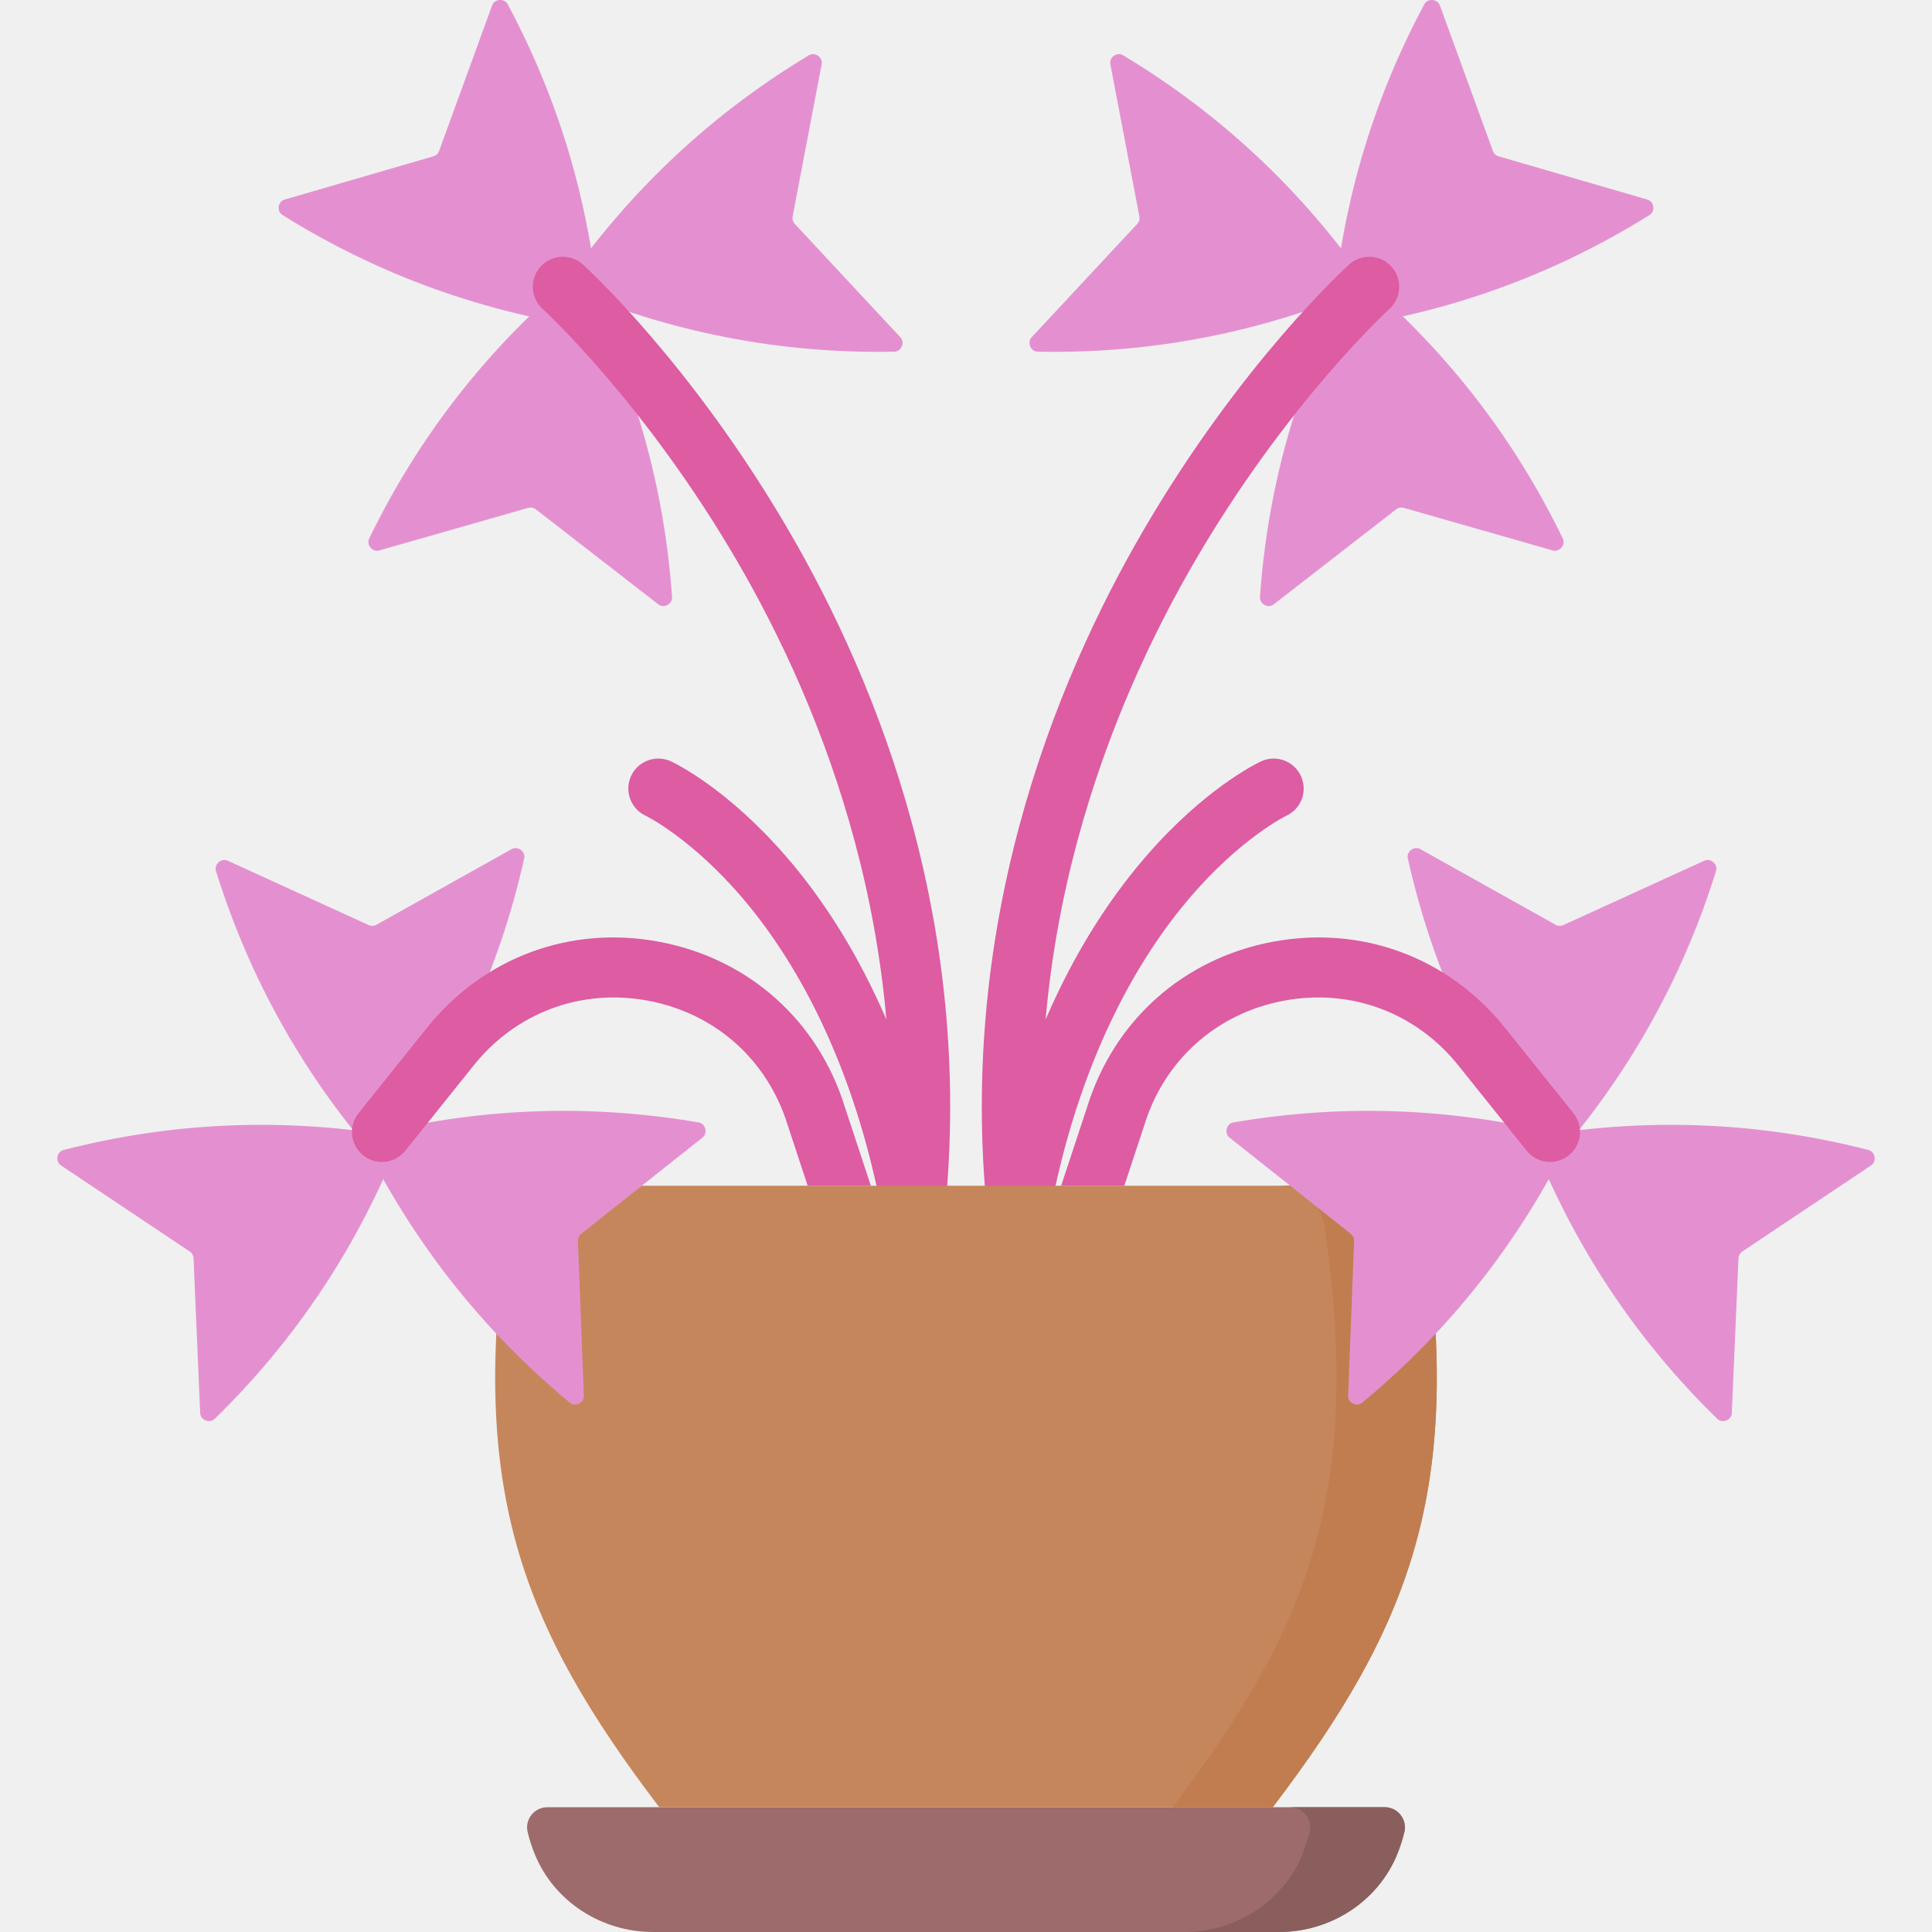
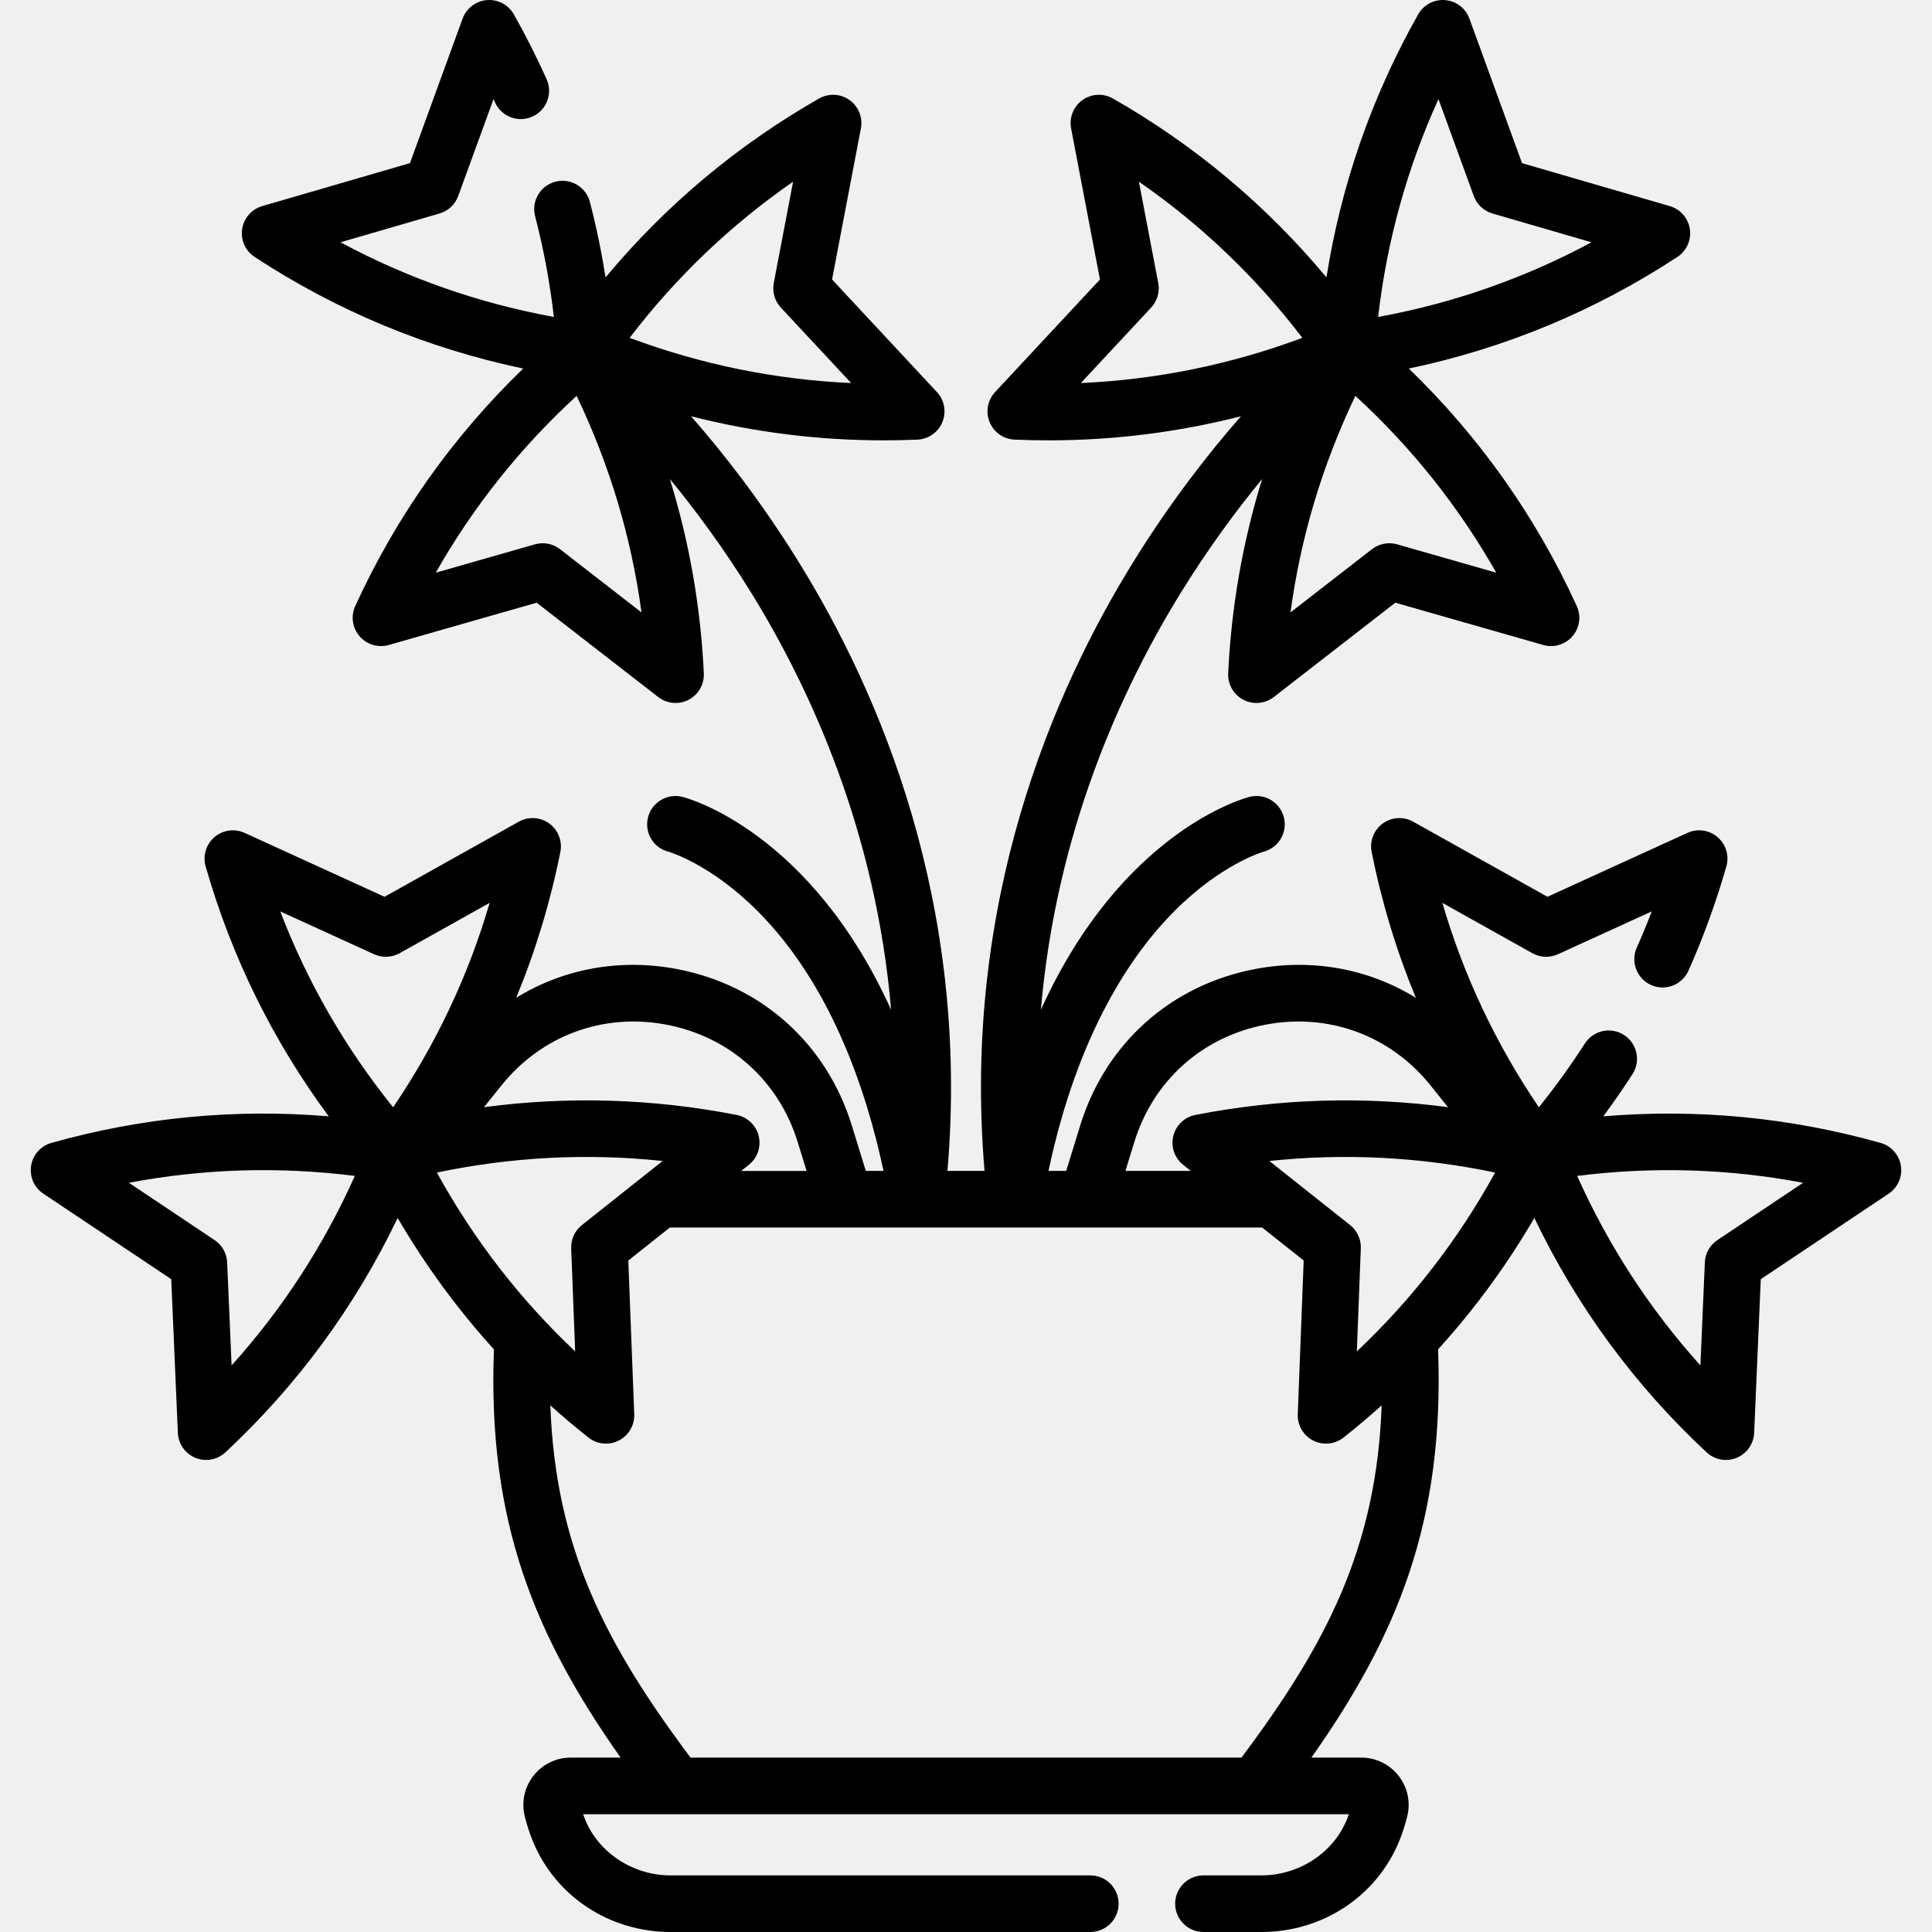
- <svg xmlns="http://www.w3.org/2000/svg" id="Capa_1" enable-background="new 0 0 511.979 511.979" height="512" viewBox="0 0 511.979 511.979" width="512">
+ <svg xmlns="http://www.w3.org/2000/svg" enable-background="new 0 0 512 512" height="512" viewBox="0 0 512 512" width="512">
+   <style>
+     path {
+       fill: #000;
+     }
+     @media (prefers-color-scheme: dark) {
+       path {
+         fill: #fff;
+       }
+     }
+   </style>
  <g>
-     <g fill="#e490d0">
-       <path d="m358.909 72.245c23.796 19.859 42.095 43.396 55.207 70.401.897 1.702-.862 3.796-2.693 3.207l-39.418-11.268c-.703-.201-1.459-.055-2.036.393l-32.386 25.137c-1.48 1.23-3.893-.06-3.693-1.974 2.112-29.946 10.33-58.604 25.019-85.896z" />
-       <path d="m153.07 72.245c-23.796 19.859-42.095 43.396-55.207 70.401-.897 1.702.862 3.796 2.693 3.207l39.418-11.268c.703-.201 1.459-.055 2.036.393l32.386 25.137c1.48 1.23 3.893-.06 3.693-1.974-2.112-29.946-10.33-58.604-25.019-85.896z" />
-       <path d="m362.845 75.989c-28.501 12.18-57.781 17.791-87.796 17.206-1.923.026-2.991-2.492-1.634-3.855l27.943-29.999c.498-.535.712-1.275.575-1.993l-7.684-40.27c-.423-1.877 1.821-3.441 3.436-2.394 25.719 15.484 47.517 35.822 65.16 61.305z" />
-       <path d="m149.134 75.989c28.501 12.18 57.781 17.791 87.796 17.206 1.923.026 2.991-2.492 1.634-3.855l-27.943-29.999c-.498-.535-.712-1.275-.575-1.993l7.684-40.27c.423-1.877-1.821-3.441-3.436-2.394-25.719 15.484-47.517 35.822-65.16 61.305z" />
-       <path d="m352.859 87.223c2.094-30.923 10.395-59.558 24.549-86.032.85-1.726 3.579-1.532 4.177.296l14.034 38.52c.25.687.813 1.213 1.515 1.417l39.366 11.445c1.865.476 2.238 3.185.572 4.148-25.476 15.881-53.496 26.063-84.213 30.206z" />
-       <path d="m159.12 87.223c-2.094-30.923-10.395-59.558-24.549-86.032-.85-1.726-3.579-1.532-4.177.296l-14.034 38.52c-.25.687-.813 1.213-1.515 1.417l-39.366 11.445c-1.865.476-2.238 3.185-.572 4.148 25.476 15.881 53.496 26.063 84.213 30.206z" />
-     </g>
-     <g fill="#dd5ca2">
-       <path d="m269.961 332.753c-3.974 0-7.407-2.977-7.881-7.021-9.268-79.118 17.137-144.376 40.92-185.188 25.723-44.142 53.349-69.391 54.513-70.445 3.251-2.942 8.277-2.694 11.221.559 2.944 3.251 2.696 8.273-.552 11.218-.27.244-27.245 24.97-51.726 67.139-22.426 38.63-47.326 100.326-38.593 174.868.51 4.358-2.609 8.305-6.966 8.816-.316.035-.627.054-.936.054z" />
-       <path d="m242.018 332.753c3.974 0 7.407-2.977 7.881-7.021 9.268-79.118-17.137-144.376-40.92-185.188-25.723-44.142-53.349-69.39-54.512-70.444-3.251-2.942-8.277-2.694-11.221.559-2.944 3.251-2.696 8.273.552 11.218.27.244 27.245 24.97 51.726 67.139 22.426 38.63 47.326 100.326 38.593 174.868-.51 4.358 2.609 8.305 6.966 8.816.315.034.626.053.935.053z" />
-     </g>
-     <g fill="#dd5ca2">
-       <path d="m269.98 330.292c-.47 0-.946-.041-1.423-.128-4.318-.781-7.184-4.915-6.403-9.232 16.746-92.556 69.781-118.129 72.03-119.173 3.98-1.846 8.703-.117 10.551 3.864 1.841 3.969.126 8.678-3.831 10.535-.262.126-12.159 5.963-25.737 21.887-12.663 14.852-29.428 41.779-37.378 85.715-.695 3.84-4.04 6.532-7.809 6.532z" />
-       <path d="m241.999 330.292c.47 0 .946-.041 1.423-.128 4.318-.781 7.184-4.915 6.403-9.232-16.746-92.556-69.781-118.129-72.03-119.173-3.98-1.846-8.703-.117-10.551 3.864-1.841 3.969-.126 8.678 3.831 10.535.262.126 12.159 5.963 25.737 21.887 12.663 14.852 29.428 41.779 37.378 85.715.695 3.84 4.04 6.532 7.809 6.532z" />
-     </g>
-     <g>
-       <g>
-         <path d="m141.733 491.405c-.764-1.865-1.398-3.821-1.9-5.864-.828-3.368 1.729-6.627 5.197-6.627h221.918c3.469 0 6.025 3.259 5.197 6.627-.502 2.043-1.135 3.999-1.9 5.864-5.163 12.595-17.724 20.574-31.336 20.574h-165.84c-13.612 0-26.173-7.979-31.336-20.574z" fill="#9d6b6b" />
-         <path d="m366.949 478.914h-25.113c3.469 0 6.025 3.259 5.197 6.627-.502 2.043-1.135 3.999-1.9 5.864-5.163 12.595-17.724 20.574-31.336 20.574h25.113c13.612 0 26.173-7.979 31.336-20.574.764-1.865 1.398-3.821 1.9-5.864.828-3.368-1.729-6.627-5.197-6.627z" fill="#8b5e5e" />
-       </g>
-       <path d="m174.704 478.914c-36.79-48.342-50.233-84.387-40.33-153.897.882-6.188 6.154-10.803 12.405-10.803h218.421c6.251 0 11.523 4.615 12.405 10.803 9.903 69.509-3.54 105.555-40.33 153.897z" fill="#c6865c" />
-       <path d="m377.605 325.017c-.882-6.188-6.154-10.803-12.405-10.803h-26.6c6.251 0 11.523 4.615 12.405 10.803 9.903 69.509-3.54 105.555-40.33 153.897h26.6c36.789-48.342 50.233-84.387 40.33-153.897z" fill="#c17d4f" />
-     </g>
-     <path d="m416.282 301.328c-13.637 27.833-32.152 51.2-55.269 70.353-1.44 1.276-3.892.065-3.755-1.854l1.58-40.966c.028-.73-.293-1.43-.866-1.885l-32.112-25.487c-1.546-1.146-.867-3.795 1.04-4.056 29.591-5.063 59.381-3.889 89.382 3.895z" fill="#e490d0" />
-     <path d="m95.697 301.328c13.637 27.833 32.152 51.2 55.269 70.353 1.44 1.276 3.892.065 3.755-1.854l-1.58-40.966c-.028-.73.293-1.43.866-1.885l32.112-25.487c1.546-1.146.867-3.795-1.04-4.056-29.591-5.063-59.381-3.889-89.382 3.895z" fill="#e490d0" />
-     <path d="m410.656 308.738c-18.603-24.791-31.01-51.899-37.573-81.194-.483-1.862 1.71-3.497 3.357-2.503l35.779 20.015c.638.357 1.408.388 2.072.085l37.291-17.032c1.723-.857 3.775.952 3.142 2.769-8.93 28.662-23.506 54.668-44.068 77.86z" fill="#e490d0" />
-     <path d="m101.323 308.738c18.603-24.791 31.01-51.899 37.573-81.194.483-1.862-1.71-3.497-3.357-2.503l-35.779 20.015c-.638.357-1.408.388-2.072.085l-37.291-17.031c-1.723-.857-3.775.952-3.142 2.769 8.93 28.661 23.506 54.667 44.068 77.859z" fill="#e490d0" />
-     <path d="m405.689 301.328c30.536-5.313 60.322-4.053 89.401 3.405 1.878.416 2.339 3.112.705 4.128l-34.083 22.784c-.608.406-.985 1.078-1.017 1.808l-1.765 40.959c-.019 1.924-2.562 2.931-3.893 1.541-21.478-20.974-38.026-45.772-49.348-74.625z" fill="#e490d0" />
-     <path d="m106.29 301.328c-30.536-5.313-60.322-4.053-89.401 3.405-1.878.416-2.339 3.112-.705 4.128l34.083 22.784c.608.406.985 1.078 1.017 1.808l1.765 40.959c.019 1.924 2.562 2.931 3.893 1.541 21.478-20.974 38.026-45.772 49.348-74.625z" fill="#e490d0" />
-     <path d="m415.736 306.173c3.424-2.743 3.977-7.743 1.232-11.167l-18.12-22.615c-15.035-18.765-38.113-27.284-61.738-22.79-23.596 4.491-41.918 20.859-49.027 43.796l-6.876 20.817h16.734l5.253-15.904c.016-.05.032-.099.047-.149 5.327-17.256 19.099-29.574 36.84-32.95 17.734-3.369 35.074 3.023 46.367 17.115l18.12 22.615c2.744 3.423 7.743 3.978 11.168 1.232z" fill="#dd5ca2" />
-     <path d="m125.53 282.327c11.293-14.093 28.633-20.485 46.367-17.115 17.741 3.377 31.513 15.694 36.84 32.95.014.05.031.099.047.149l5.253 15.904h16.735l-6.876-20.817c-7.109-22.936-25.431-39.305-49.027-43.796-23.624-4.495-46.702 4.024-61.738 22.79l-18.12 22.615c-2.744 3.424-2.192 8.424 1.232 11.167 3.425 2.746 8.424 2.191 11.167-1.232z" fill="#dd5ca2" />
+     <path d="m503.753 308.926c-.459-2.891-2.559-5.25-5.376-6.043-24.065-6.768-48.707-9.114-73.486-7.043 2.705-3.66 5.294-7.393 7.738-11.191 2.242-3.482 1.235-8.123-2.248-10.365-3.48-2.243-8.123-1.235-10.365 2.248-3.739 5.81-7.825 11.47-12.2 16.905-11.388-16.771-19.95-34.911-25.575-54.172l23.849 13.342c2.086 1.167 4.604 1.27 6.778.277l24.863-11.355c-1.243 3.252-2.568 6.459-3.972 9.608-1.686 3.783.015 8.218 3.798 9.903 3.783 1.687 8.217-.014 9.903-3.798 3.954-8.874 7.333-18.171 10.043-27.632.806-2.814-.099-5.841-2.317-7.75-2.219-1.91-5.348-2.354-8.009-1.138l-37.083 16.937-35.577-19.902c-2.558-1.433-5.708-1.242-8.075.48-2.366 1.723-3.516 4.664-2.941 7.535 2.668 13.349 6.582 26.254 11.706 38.654-12.478-7.689-27.431-10.506-42.627-7.615-22.3 4.244-39.61 19.727-46.305 41.417l-3.728 12.078h-4.685c7.825-36.958 22.321-57.796 33.412-68.9 12.432-12.445 23.319-15.62 23.62-15.705 3.98-1.055 6.37-5.126 5.341-9.12-1.033-4.013-5.124-6.431-9.133-5.393-1.712.44-33.903 9.345-55.259 56.422 4.028-47.06 21.217-84.838 37.094-110.546 7.234-11.713 14.7-21.799 21.546-30.135-5.151 16.647-8.167 33.867-9.002 51.509-.139 2.925 1.437 5.662 4.034 7.011 2.597 1.35 5.743 1.064 8.056-.73l32.205-24.996 39.196 11.205c2.813.808 5.841-.102 7.748-2.321 1.909-2.22 2.352-5.347 1.134-8.009-10.858-23.744-25.803-44.844-44.504-62.929 25.458-5.354 49.344-15.26 71.175-29.578 2.447-1.605 3.737-4.488 3.304-7.383-.434-2.896-2.513-5.273-5.323-6.091l-39.146-11.381-13.955-38.304c-1.002-2.75-3.513-4.666-6.43-4.907-2.904-.239-5.709 1.236-7.147 3.787-12.293 21.768-20.426 45.146-24.302 69.707-15.911-19.105-34.873-35.016-56.584-47.412-2.542-1.451-5.695-1.291-8.078.41-2.382 1.701-3.557 4.633-3.008 7.508l7.641 40.045-27.787 29.83c-1.995 2.143-2.562 5.249-1.451 7.958 1.11 2.708 3.695 4.522 6.62 4.647 3.008.128 6.008.192 9.002.192 17.288 0 34.331-2.144 50.986-6.385-8.607 9.825-18.639 22.666-28.382 38.369-21.659 34.909-45.603 90.815-39.569 161.625h-9.833c6.034-70.81-17.91-126.716-39.569-161.625-9.743-15.703-19.774-28.544-28.381-38.369 16.655 4.242 33.697 6.385 50.986 6.385 2.992 0 5.996-.064 9.002-.192 2.925-.125 5.51-1.939 6.62-4.647 1.11-2.709.544-5.815-1.451-7.958l-27.786-29.83 7.641-40.045c.549-2.875-.626-5.807-3.008-7.508-2.38-1.7-5.534-1.861-8.078-.41-21.709 12.395-40.67 28.304-56.58 47.407-1.067-6.763-2.448-13.444-4.15-19.988-1.042-4.008-5.135-6.411-9.146-5.371-4.009 1.043-6.413 5.138-5.371 9.146 2.259 8.684 3.923 17.629 4.971 26.698-19.939-3.655-38.874-10.285-56.543-19.793l26.24-7.629c2.295-.668 4.135-2.389 4.953-4.635l9.352-25.667c.131.288.262.576.392.864 1.701 3.777 6.144 5.459 9.918 3.76 3.777-1.701 5.46-6.142 3.76-9.918-2.656-5.899-5.577-11.677-8.681-17.171-1.44-2.549-4.222-4.017-7.147-3.786-2.917.241-5.428 2.157-6.43 4.907l-13.957 38.305-39.145 11.381c-2.812.817-4.89 3.195-5.323 6.091-.434 2.895.856 5.777 3.304 7.383 21.832 14.318 45.717 24.224 71.176 29.578-18.701 18.084-33.647 39.186-44.505 62.929-1.218 2.662-.775 5.789 1.134 8.009 1.907 2.22 4.933 3.125 7.748 2.321l39.196-11.205 32.205 24.996c2.313 1.795 5.458 2.081 8.056.73 2.598-1.349 4.173-4.086 4.034-7.011-.836-17.643-3.851-34.861-9.002-51.509 6.846 8.336 14.311 18.422 21.545 30.135 15.878 25.708 33.067 63.486 37.095 110.546-21.356-47.077-53.547-55.982-55.259-56.422-4.008-1.034-8.128 1.374-9.161 5.385s1.353 8.093 5.363 9.126c.109.03 11.082 3.149 23.626 15.707 19.278 19.301 28.76 47.004 33.415 68.9h-4.688l-3.728-12.078c-6.694-21.69-24.005-37.173-46.305-41.417-15.194-2.892-30.148-.074-42.627 7.616 5.124-12.4 9.038-25.306 11.706-38.655.574-2.871-.575-5.812-2.941-7.535-2.367-1.721-5.518-1.91-8.075-.48l-35.577 19.902-37.083-16.936c-2.662-1.217-5.791-.772-8.009 1.138-2.219 1.91-3.123 4.936-2.317 7.75 6.884 24.033 17.833 46.232 32.611 66.227-24.779-2.071-49.42.275-73.485 7.044-2.817.793-4.917 3.152-5.376 6.043-.459 2.892.806 5.785 3.239 7.412l33.892 22.655 1.754 40.729c.126 2.925 1.942 5.509 4.651 6.618 2.735 1.122 5.84.52 7.956-1.455 19.096-17.803 34.393-38.651 45.642-62.109 7.329 12.543 15.845 24.174 25.511 34.814-1.719 45.713 10.828 75.892 33.571 108.196h-13.211c-3.881 0-7.48 1.753-9.877 4.809-2.396 3.056-3.238 6.969-2.312 10.739.562 2.282 1.281 4.499 2.138 6.589 5.994 14.626 20.33 24.077 36.521 24.077h111.222c4.143 0 7.5-3.357 7.5-7.5s-3.357-7.5-7.5-7.5h-111.224c-9.923 0-19.021-5.934-22.642-14.767-.193-.472-.377-.954-.55-1.447h202.94c-.173.493-.356.976-.55 1.447-3.619 8.834-12.717 14.768-22.64 14.768h-15.349c-4.143 0-7.5 3.357-7.5 7.5s3.357 7.5 7.5 7.5h15.349c16.19 0 30.526-9.451 36.521-24.077.856-2.09 1.575-4.307 2.138-6.592.926-3.768.083-7.681-2.312-10.736-2.396-3.056-5.996-4.809-9.877-4.809h-13.212c22.74-32.3 35.289-62.489 33.572-108.196 9.666-10.64 18.182-22.271 25.511-34.814 11.249 23.458 26.546 44.306 45.642 62.109 2.148 2.003 5.256 2.561 7.956 1.455 2.709-1.109 4.525-3.693 4.651-6.618l1.754-40.729 33.892-22.655c2.433-1.627 3.697-4.521 3.238-7.412zm-107.236-157.16-26.274-7.511c-2.298-.659-4.771-.18-6.66 1.286l-21.588 16.756c2.685-19.887 8.439-39.102 17.194-57.388 14.934 13.711 27.432 29.401 37.328 46.857zm-15.305-125.499 9.354 25.677c.818 2.246 2.658 3.967 4.953 4.635l26.241 7.629c-17.671 9.508-36.603 16.137-56.544 19.793 2.324-20.141 7.682-39.471 15.996-57.734zm-76.147 55.245c1.629-1.749 2.327-4.17 1.879-6.518l-5.122-26.844c16.498 11.425 31.003 25.28 43.316 41.385-18.999 7.079-38.65 11.086-58.7 11.973zm-94.887-33.362-5.122 26.844c-.448 2.348.25 4.769 1.879 6.518l18.627 19.996c-20.048-.888-39.702-4.895-58.7-11.973 12.313-16.104 26.818-29.96 43.316-41.385zm-61.761 97.392c-1.895-1.471-4.372-1.941-6.66-1.286l-26.274 7.511c9.896-17.456 22.394-33.146 37.328-46.856 8.755 18.286 14.51 37.501 17.194 57.388zm152.19 157.11c5.028-16.29 18.029-27.918 34.777-31.105 16.741-3.181 33.11 2.854 43.771 16.157l4.577 5.712c-22.274-2.954-44.696-2.287-66.944 2.051-2.873.561-5.157 2.741-5.851 5.585s.331 5.831 2.624 7.651l2.019 1.603h-17.337zm-123.991-31.105c16.748 3.188 29.749 14.815 34.777 31.105l2.363 7.654h-17.337l2.019-1.603c2.293-1.82 3.317-4.808 2.624-7.651s-2.978-5.024-5.851-5.585c-22.249-4.338-44.671-5.005-66.944-2.051l4.577-5.712c10.661-13.305 27.028-19.343 43.772-16.157zm-77.483-18.663c2.171.992 4.689.89 6.777-.277l23.849-13.342c-5.625 19.263-14.188 37.402-25.576 54.174-12.719-15.787-22.73-33.168-29.908-51.907zm-37.758 108.966-1.175-27.302c-.103-2.388-1.338-4.584-3.325-5.912l-22.719-15.187c19.713-3.738 39.763-4.352 59.88-1.82-8.289 18.502-19.226 35.316-32.661 50.221zm114.234-54.177-21.406 16.989c-1.872 1.486-2.924 3.775-2.831 6.164l1.054 27.307c-14.605-13.76-26.876-29.627-36.646-47.393 19.842-4.16 39.874-5.184 59.829-3.067zm7.39 158.113c-22.648-30.241-35.792-55.742-37.154-93.347 3.265 2.93 6.621 5.777 10.089 8.518 2.297 1.816 5.438 2.128 8.049.802 2.609-1.326 4.209-4.05 4.096-6.975l-1.572-40.736 11.013-8.741h156.96l11.013 8.741-1.572 40.736c-.113 2.925 1.486 5.648 4.096 6.975s5.752 1.014 8.049-.802c3.469-2.741 6.825-5.589 10.09-8.519-1.363 37.604-14.51 63.11-37.155 93.348zm176.576-107.653 1.054-27.307c.093-2.389-.959-4.678-2.831-6.164l-21.406-16.989c19.954-2.117 39.987-1.091 59.83 3.067-9.771 17.766-22.042 33.633-36.647 47.393zm95.55-29.497c-1.987 1.328-3.223 3.524-3.325 5.912l-1.176 27.303c-13.435-14.905-24.372-31.72-32.66-50.223 20.116-2.527 40.167-1.917 59.88 1.821z" />
  </g>
</svg>
